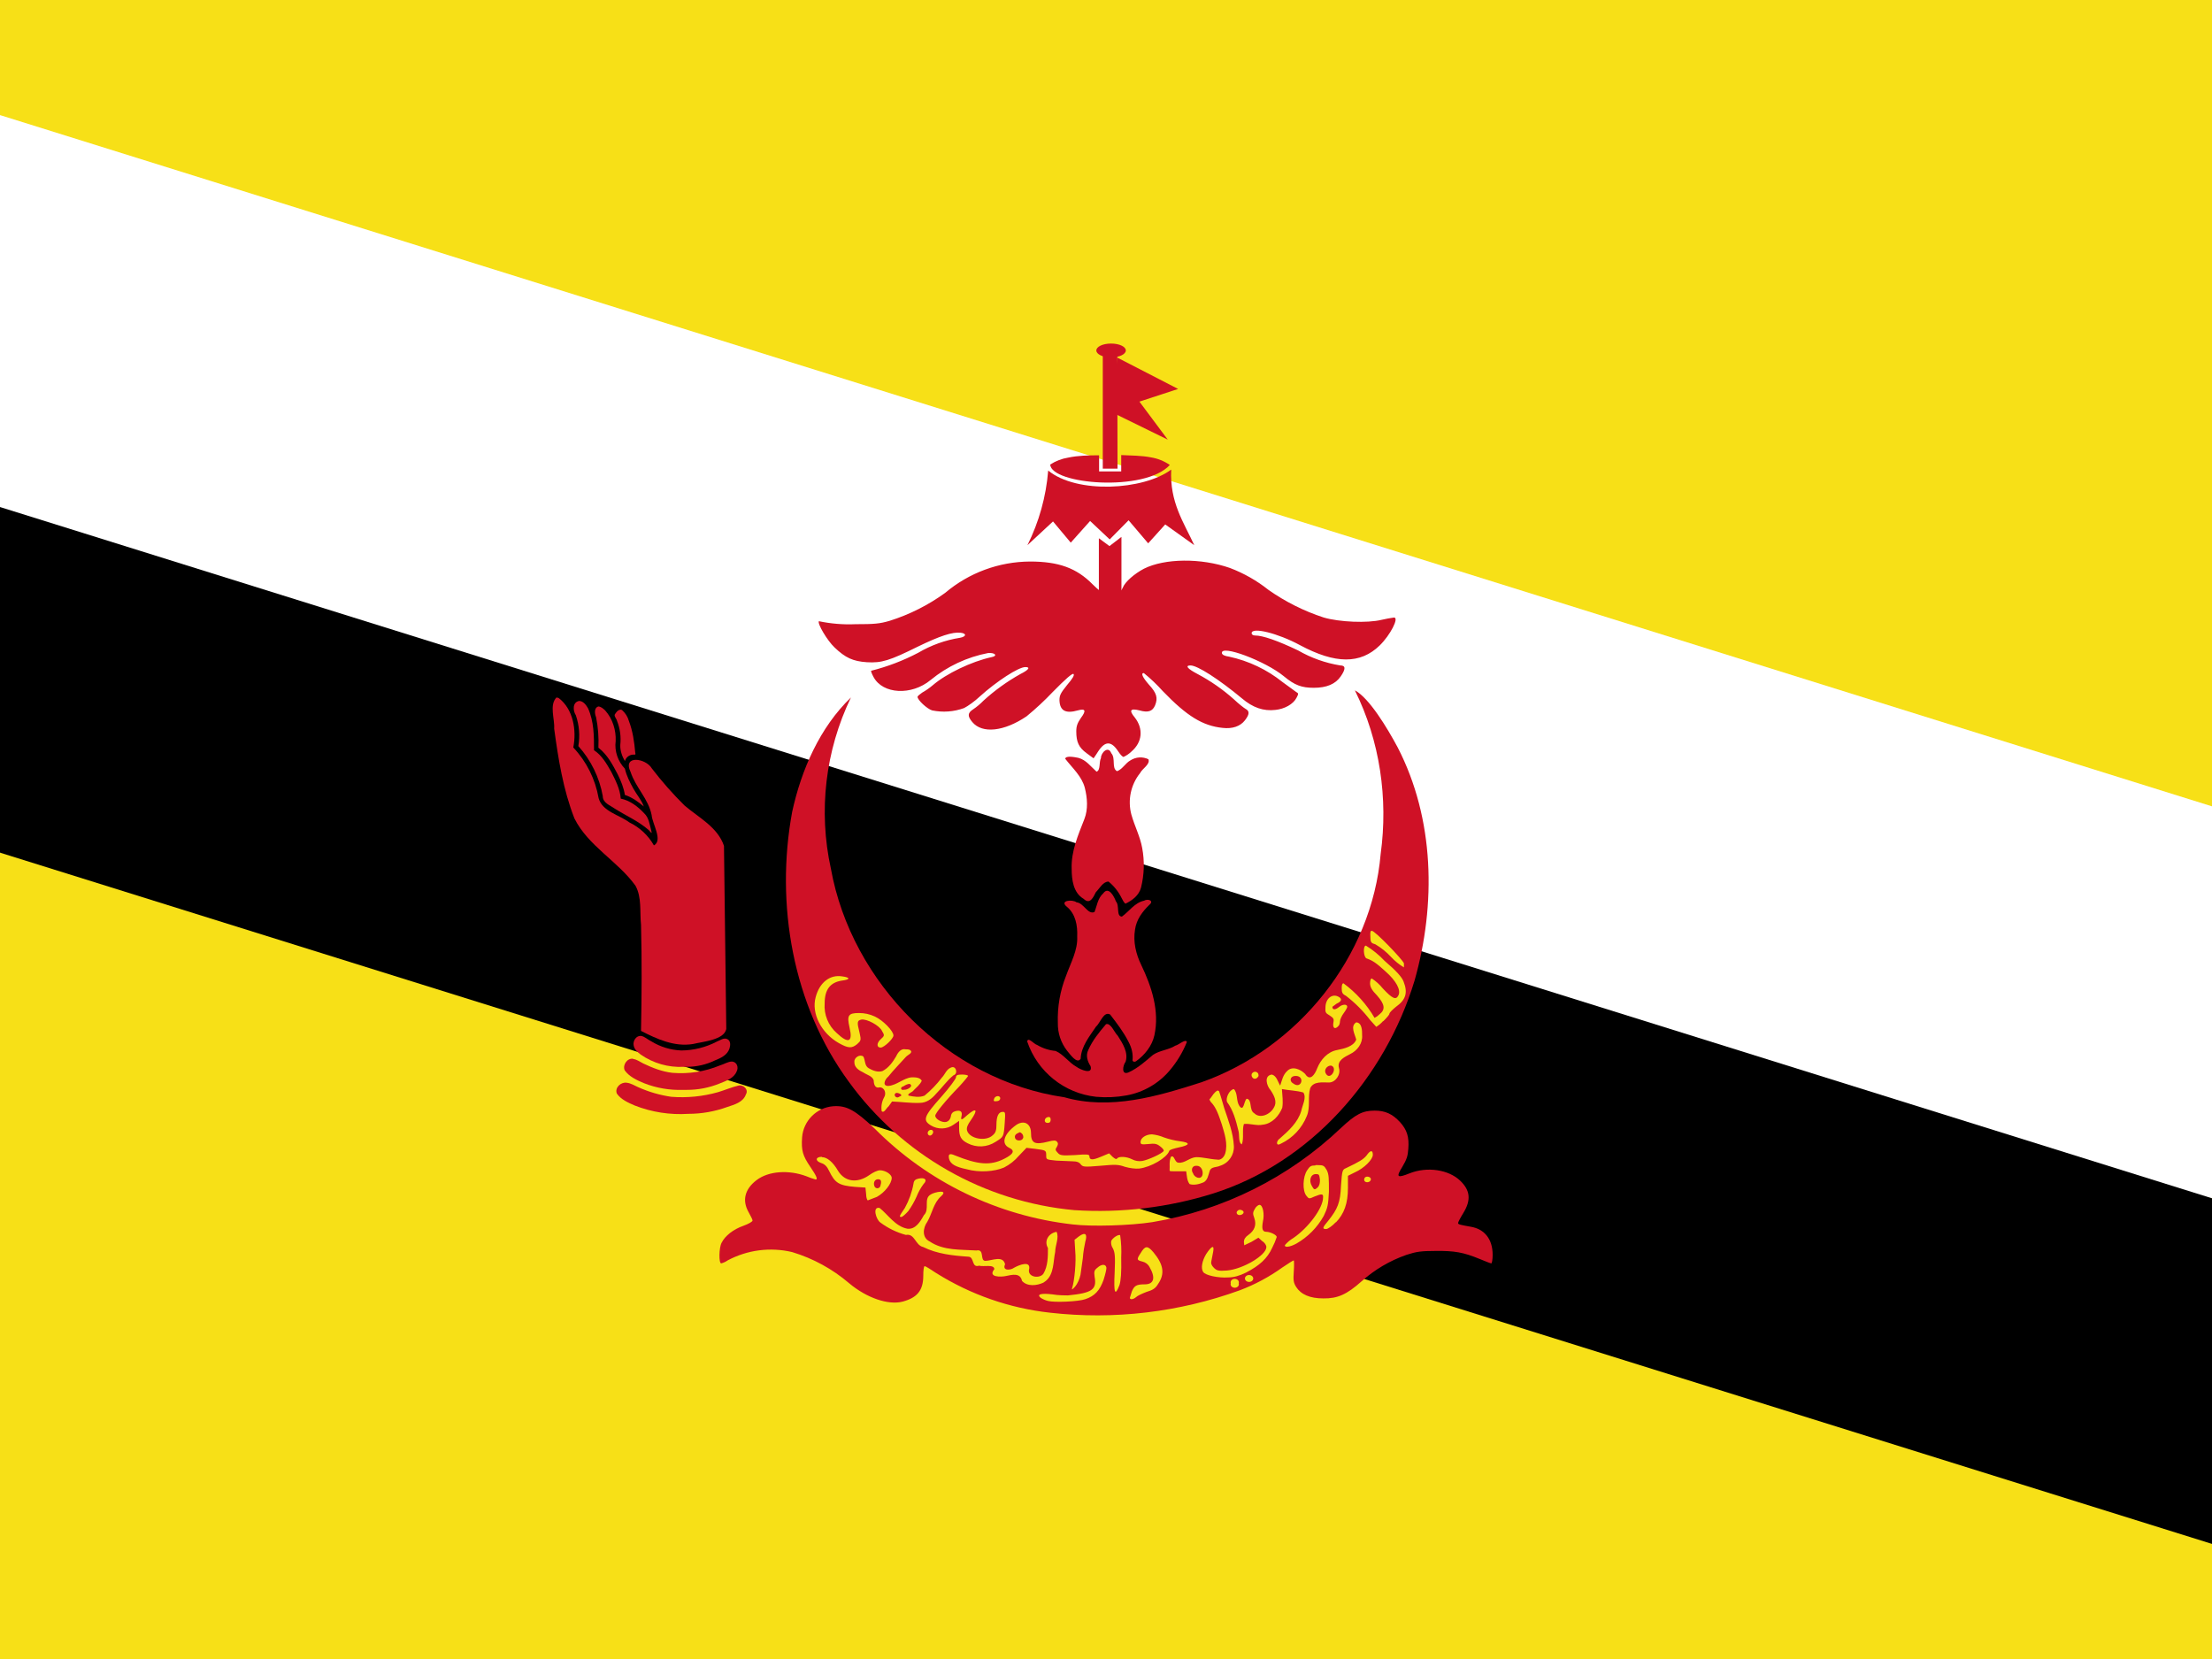
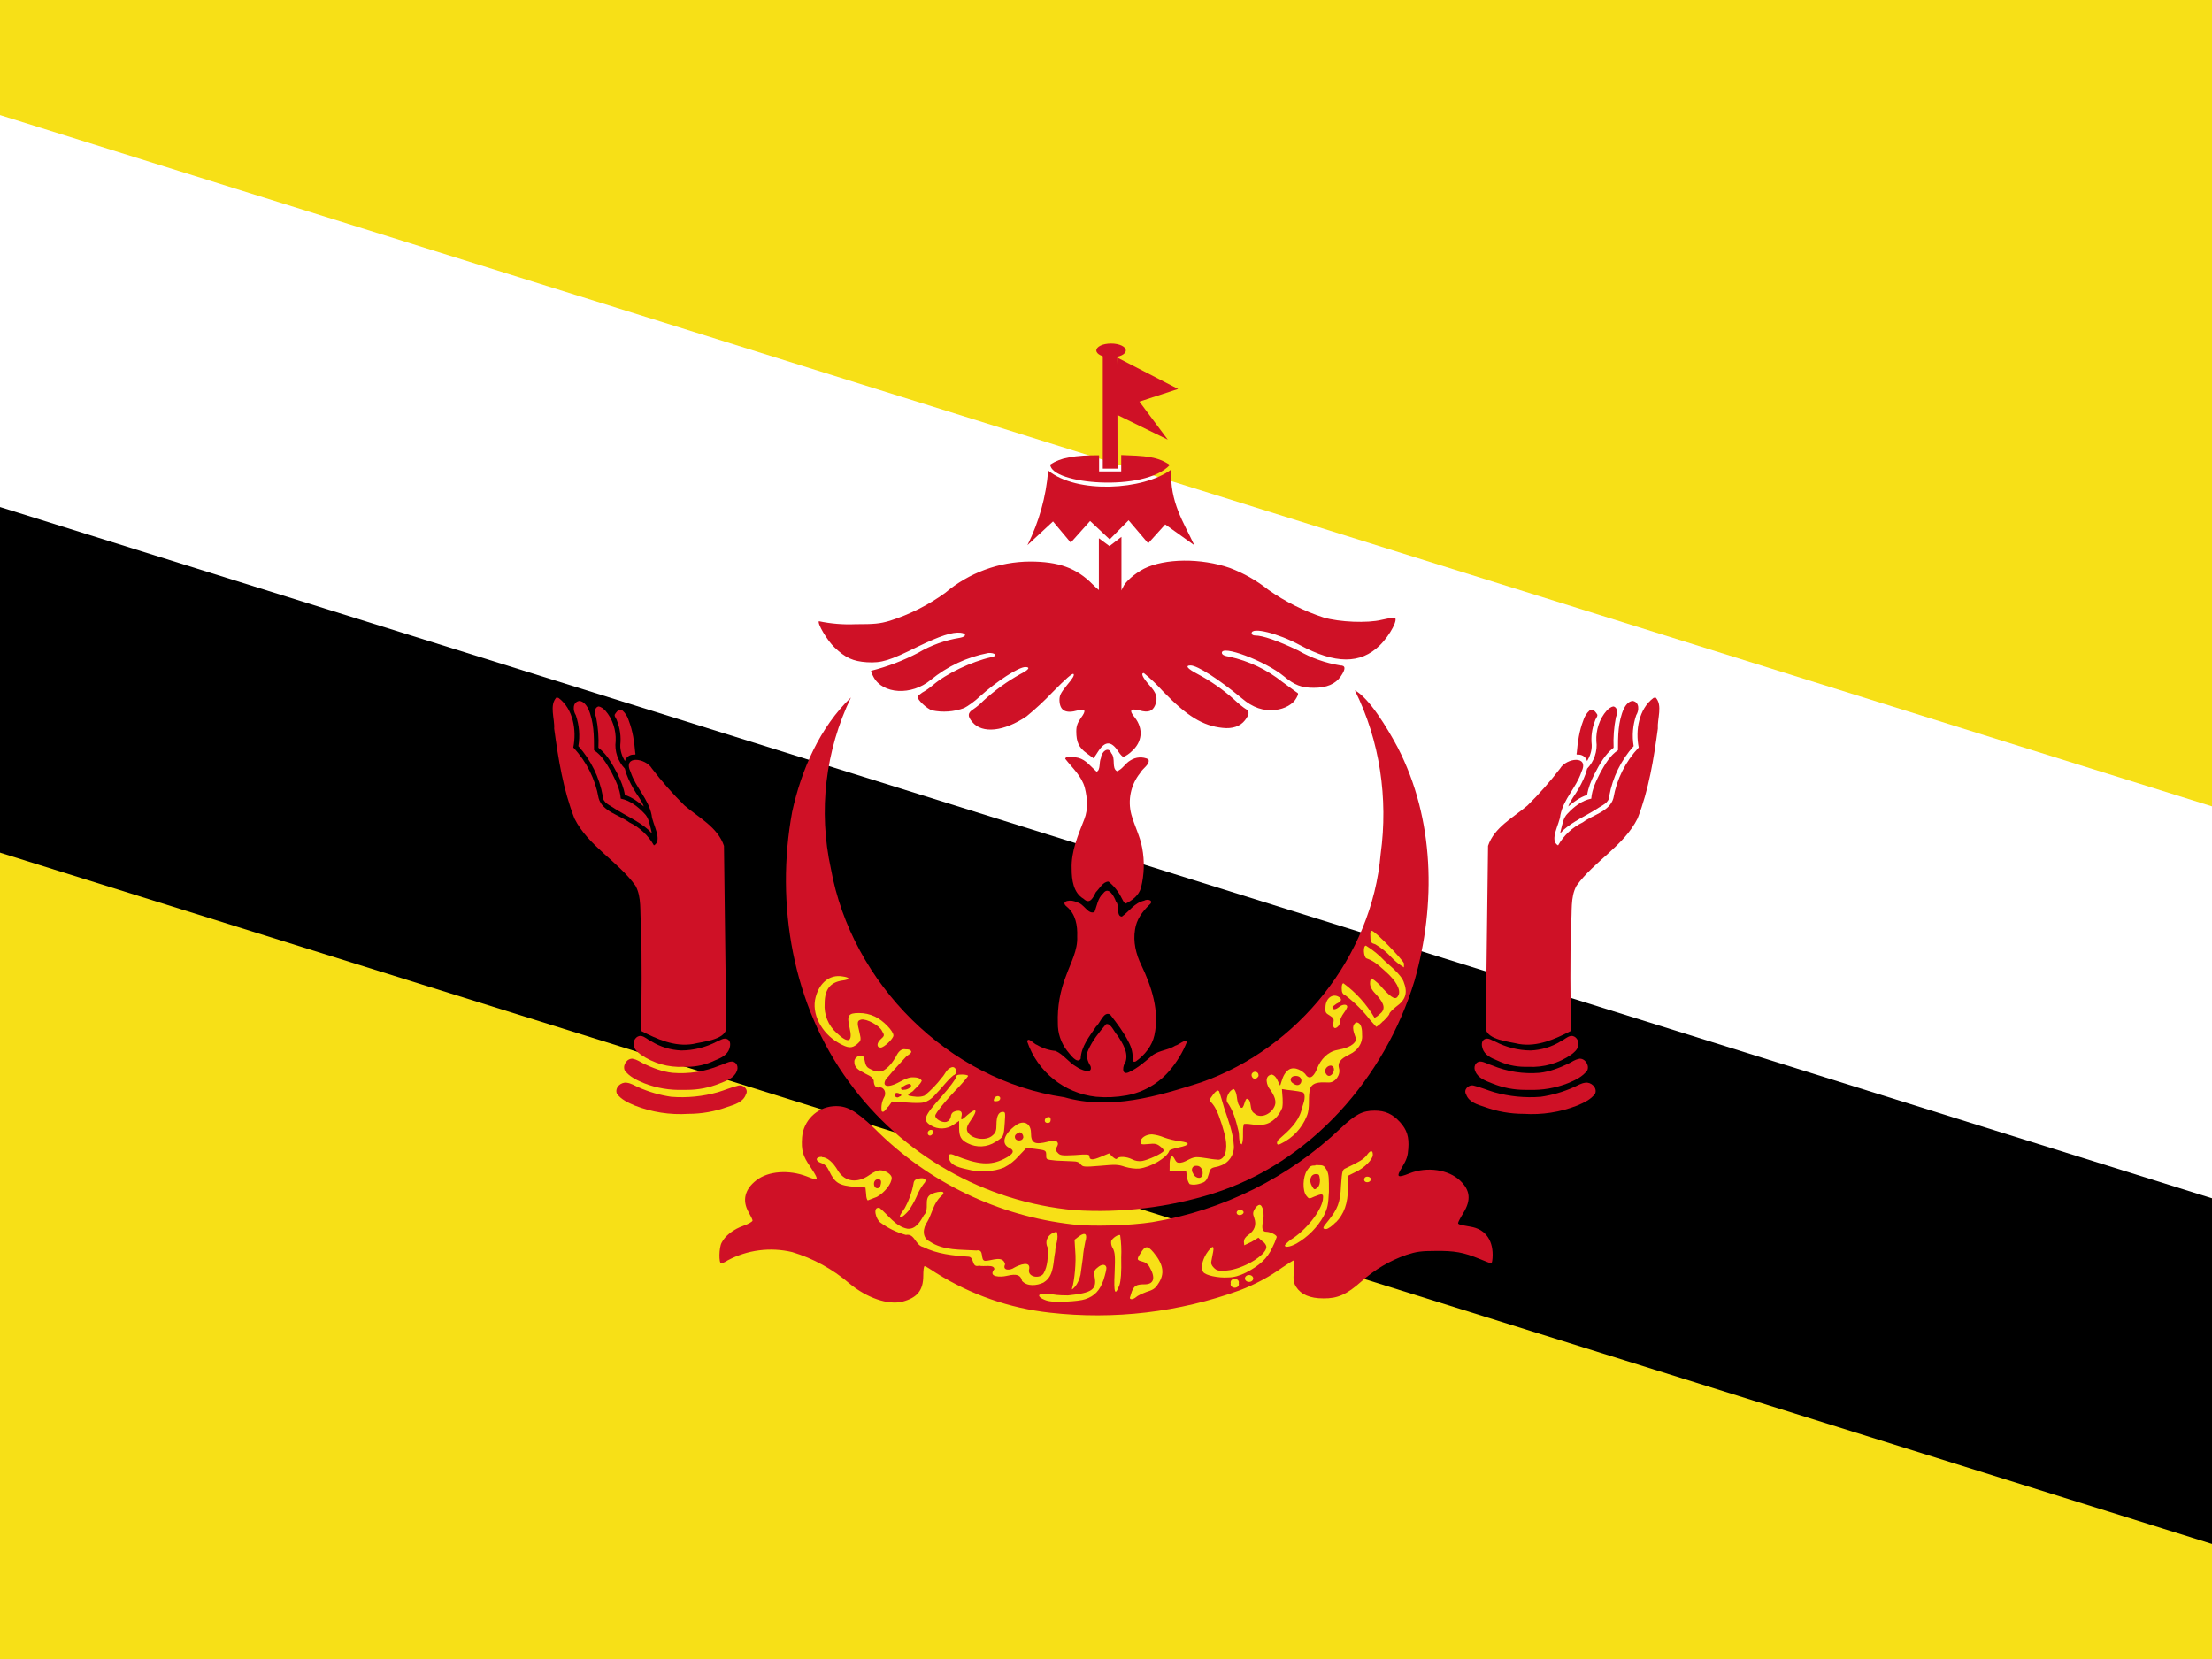
- <svg xmlns="http://www.w3.org/2000/svg" xmlns:xlink="http://www.w3.org/1999/xlink" Id="flag-icons-bn" viewBox="0 0 640 480">
+ <svg xmlns="http://www.w3.org/2000/svg" xmlns:xlink="http://www.w3.org/1999/xlink" id="flag-icons-bn" viewBox="0 0 640 480">
  <path fill="#f7e017" d="M0 0h640v480H0z" />
  <path fill="#fff" d="M0 33.3v213.4l640 100V233.3z" />
  <path d="M0 146.7v100l640 200v-100z" />
  <g fill="#cf1126" transform="translate(-160) scale(.66667)">
    <path d="M695.7 569.7a117.2 117.2 0 0 1-49.4-17.2c-2.4-1.6-4.6-3-5-3-.4 0-.6 1.9-.6 4.1 0 6.4-2.6 9.6-9 11.3-6.2 1.6-15.6-1.6-23.2-8a68.3 68.3 0 0 0-24.7-13.5 39.9 39.9 0 0 0-28 3.6 8.7 8.7 0 0 1-2.8 1.3c-1.1 0-1-6.9.2-9 1.5-3 5.1-5.8 9.4-7.3 2.2-.8 4-1.8 4-2.3 0-.4-.8-2-1.7-3.6-2.9-5.1-1.7-10 3.4-13.9 5.2-4 14-4.6 21.7-1.7a32 32 0 0 0 4 1.4c1 0 .4-1.5-2.4-5.6-3.2-4.7-3.9-7-3.5-12.7a14.7 14.7 0 0 1 13.5-13.5c5.8-.4 9.4 1.6 18 9.7a144 144 0 0 0 86 41.6c8.3 1 24.8.5 34.5-1a156 156 0 0 0 81.8-40.8c6.4-6 9.4-7.6 14.7-7.6 4.5 0 7.7 1.4 11 5 3 3.3 4 6.4 3.6 11.5-.2 3.2-.7 4.7-2.6 7.9-2.8 4.5-2.3 5 3.2 2.8 7.6-3 16.9-1.6 21.9 3.2 4.4 4.2 4.8 8.4 1.4 14-1.3 2.1-2.3 4-2.3 4.4 0 .6 1 .8 5.5 1.6 6 1 9.5 5.4 9.5 12.2 0 2-.3 3.7-.6 3.7s-2.6-.9-5-1.9c-7-2.9-11-3.6-19.2-3.5-6.2 0-8.3.3-12.6 1.7a57.5 57.5 0 0 0-19.5 11.5c-6.4 5.7-10.4 7.5-16.6 7.4-5.8 0-9.7-1.7-11.8-5-1.1-1.8-1.3-2.8-1-6.8.2-2.6.1-4.7 0-4.7-.3 0-2.5 1.4-5 3.1A80.5 80.5 0 0 1 778 560a181.6 181.6 0 0 1-82.3 9.7z" />
    <path d="M706.3 525.2a136.4 136.4 0 0 1-97.9-55.7c-24.4-33.2-32-77.1-24.6-117.2 4-18.3 12-36.6 25.5-49.6a114.6 114.6 0 0 0-8.7 74.3c9 49.8 51 91.9 101.3 99.2 20 5.7 40.5-.4 59.5-6.5 42-14.8 74-54.6 77.8-99.1 3.3-24-.3-49.1-11.2-71 6.2 3.3 14 16.2 18.6 24.8 16 31 16.7 68.1 7.3 101.2-12.8 42.1-45 79-87.5 92.4a165.7 165.7 0 0 1-60 7.2z" />
-     <g Id="a">
+     <g id="a">
      <path d="M512 469.9c-2.5-.4-5.3 2.1-4.3 4.7 1.8 2.6 5 4 7.8 5.2a54.2 54.2 0 0 0 23.2 3.6 49.6 49.6 0 0 0 17-3c3-1 6.8-2 8-5.4 1.3-2.1-1-4.3-3.1-3.9-3 .7-6 2-9 2.9a57.7 57.7 0 0 1-20.3 2 54 54 0 0 1-14.4-4.2c-1.6-.7-3.1-1.7-4.9-1.9z" />
      <path d="M514.8 459.5c-2.5-.4-4.7 2.6-3.7 5 2 2.8 5.3 4.3 8.4 5.6a42.4 42.4 0 0 0 17 2.9h1.5a37.6 37.6 0 0 0 14.4-2.8c2.7-1.1 6.1-2.2 7.3-5.2.9-1.7.2-4.1-2-4.3-1.8 0-3.5 1.2-5.3 1.7a44.3 44.3 0 0 1-20.6 3.2c-4.4-.5-8.5-2.1-12.5-4-1.5-.7-2.8-1.8-4.5-2z" />
      <path d="M518.3 449.6c-2.2-.3-3.7 2.2-3.3 4.1.3 1.8 1.8 3 3.1 4a30 30 0 0 0 18.6 5.3h1.6a28 28 0 0 0 12-2.8c2.5-1 5.4-2.3 6.3-5.2.4-1.3.6-3.2-.9-4-1.6-.8-3.1.5-4.5 1a34 34 0 0 1-15.5 3.9 27 27 0 0 1-13.1-4c-1.5-.7-2.7-2-4.3-2.3z" />
      <path d="M481.5 302.7c-3.2 3.3-.7 9.3-1 13.5 1.8 13.2 3.9 26.5 8.8 39 6 12 18.8 18.5 26.5 29.2 2.8 5.1 1.8 11.3 2.4 17 .4 15.3.3 30.7 0 46 7 3.6 14.5 7 22.5 5.7 4.7-1.1 13.5-1.8 14.5-6.5l-1-79.5c-2.7-8.1-11-12.3-17.1-17.5a155.5 155.5 0 0 1-14.2-16.1c-2.6-4.5-12.9-6-9.2 1.6 2.2 6.7 7.7 11.6 9.1 18.6.3 3.9 5 11 1 13.2a24.5 24.5 0 0 0-10.7-10c-4.4-3.3-11.7-4.7-13.3-10.5a42.9 42.9 0 0 0-11-22c1.5-7.4 0-16.7-6.4-21.5l-.9-.2z" />
      <path d="M491.4 304.2c-3 .5-2.8 4.2-1.5 6.2a27.2 27.2 0 0 1 1.1 13.4 44.1 44.1 0 0 1 10.6 21.7c0 3 3.2 4 5.3 5.5 4.9 3.1 10.3 5.4 14.7 9.3.9 1 1.6 2 1 0-.7-2.6-1-5.4-3-7.3-2.8-3-6.2-5.6-10.2-6.4-.3-4.2-2.3-8-4.1-11.6-2-3.5-4.1-7.2-7.5-9.4 0-6.1 0-12.5-2.6-18.2-.8-1.4-2-3.1-3.8-3.2z" />
      <path d="M499.7 306.6c-2 .6-1.6 3.2-1 4.7a54 54 0 0 1 1 13.2c3.9 3 6.2 7.4 8.4 11.6 1.4 2.8 2.6 5.8 3.1 8.9 3.1 1 5.8 3 8.2 5-1-2.8-3-5-4.5-7.7s-3-5.6-3.7-8.7c-3-3.1-4.6-7.6-4-12 .2-4.7-1.3-9.6-4.5-13.2-.8-.8-1.8-1.7-3-1.8z" />
      <path d="M509.2 308c-1.2.2-1.8 1.2-2.4 2.1-.3.9.8 1.8 1 2.8a21.8 21.8 0 0 1 1.4 10.4c-.1 2.5.8 5 2 7a3.9 3.9 0 0 1 3.5-2.8c.5 0 1.4.2 1-.7-.4-4.8-1.1-9.6-2.8-14a9.6 9.6 0 0 0-2.8-4.5c-.2-.2-.6-.4-1-.3z" />
    </g>
-     <use xlink:href="#a" wIdth="100%" height="100%" transform="matrix(-1 0 0 1 1440 0)" />
+     <use xlink:href="#a" width="100%" height="100%" transform="matrix(-1 0 0 1 1440 0)" />
    <path d="M715.7 476a35.6 35.6 0 0 1-29.9-24c.3-2.2 3 1.2 4.3 1.5a19 19 0 0 0 8 2.6c3.5 1.5 5.7 5 9.1 6.9 1.6 1.2 7.2 3.6 6.1-.3-1.3-2-2.2-4.6-1-7 1.8-4.1 4.7-7.7 7.7-11.2 2.1-.7 3.6 3.6 5.1 5 2.1 3.3 4.7 7.3 3.4 11.3-1.2 1.5-2 6 1.3 4.6 4-1.8 7.3-4.8 10.6-7.6 3-2 6.7-2.1 9.7-4 1.5-.3 4.4-3.1 5-1.6a44.9 44.9 0 0 1-7.4 12.3 32.1 32.1 0 0 1-18.8 10.9c-4.4.8-8.8 1-13.2.6z" />
    <path d="M731.5 460.2c.3-2.7-.3-5.4-1.7-8-2.1-4.2-5-8-8-11.9-2.8-1.6-4.3 3.7-6.1 5.2-2.9 4.3-6.5 8.7-6.7 14-1.6 2.5-4.6-2-5.9-3.5a19 19 0 0 1-4-12 50.8 50.8 0 0 1 3.6-20.6c2-5.6 5.1-11 4.8-17 .2-4.7-.7-9.7-4.4-12.8-3.6-2.8 2.3-3.4 4.1-2 3.2.3 4.9 5.5 7.8 4.2 1.1-2.7 1.4-6 3.8-8.1 2.3-3.2 4.7 1.3 5.5 3.5 1.7 1.8 0 6.5 2.6 6.6 3.2-2.3 5.5-6 9.6-6.9 1.7-1 4.5 0 2.3 1.8-3 2.9-5.6 6.4-6.2 10.7-.9 5.3.4 10.7 2.7 15.4 4.5 9.4 8 20 5.7 30.5-1 4.6-4.2 8.6-8 11.3-.5.3-1.3.3-1.5-.4z" />
    <path d="M726.7 389.6a21.2 21.2 0 0 0-5.6-7c-2.4 0-3.9 3-5.5 4.6-1.1 2.1-2.5 5.6-5.3 2.9-4.5-2.6-5.2-8.3-5.2-13-.3-7.6 2.8-14.7 5.5-21.6 1.7-4.3 1.3-9.2.2-13.6-1.3-5-5.4-8.6-8.5-12.6.2-1.5 4.2-.7 5.7-.4 3.4.9 5.4 3.8 7.9 6 1.8-.6 1-4.2 1.9-5.9 0-2.4 3.2-5.5 4.5-2.1 2 2.2 0 6.5 2.5 7.8 2.4-.9 3.6-3.5 5.8-4.7a8 8 0 0 1 7.8-.5c.9 2.2-2.6 4-3.6 6a20.4 20.4 0 0 0-3.8 18c1.4 5 3.8 9.5 4.7 14.5a40.1 40.1 0 0 1-.5 17.2c-.9 3.4-3.8 5.6-6.8 7-.8-.7-1.2-1.7-1.7-2.6z" />
    <path d="M711.6 326.9c-3.4-2.5-4.5-4.8-4.5-9.5 0-2.3.5-3.6 2-5.8 2.4-3.2 2-4.2-1.3-3.3-5.3 1.5-7.8.2-8-4.3 0-2.2.4-3.1 3.3-6.7 2.4-2.8 3.3-4.3 2.8-4.8-.5-.4-3.3 2-9 7.8a124 124 0 0 1-11.4 10.6c-9.8 6.6-19.2 7.6-23.5 2.5-2.2-2.6-2.1-4 .4-5.6a27.4 27.4 0 0 0 4.4-3.7 86 86 0 0 1 16.1-11.6c3.6-1.8 4.4-3 2.1-3-3 0-12.5 6.2-19.8 12.8-2.1 2-5.2 4.2-6.8 5a25.4 25.4 0 0 1-13.9 1c-2.2-.7-6.3-4.5-6.3-5.9 0-.3 1-1.1 2-1.8a30 30 0 0 0 4.6-3.2c5.8-5 16.8-10.3 25.5-12.2 2.8-.5 1.7-2-1.4-1.8a56 56 0 0 0-25 11.7c-8.3 6.9-20.8 6.2-24.8-1.3-.7-1.3-1.2-2.5-1-2.7a92.8 92.8 0 0 0 20.4-7.8 51.5 51.5 0 0 1 18.1-6.5c2.8-.5 3-1.9.3-2.2-3.6-.4-9 1.4-18.5 6-12.3 6.1-15.8 7.2-22.2 6.8-6-.4-9.3-1.9-14-6.4-3.2-3-7.6-10.5-6.8-11.4a63.5 63.5 0 0 0 15.8 1.3c8.3 0 10.6-.2 15-1.5a84.3 84.3 0 0 0 24-12.1 57.5 57.5 0 0 1 36.8-13.6c12.4 0 20.2 2.8 27.2 9.9 2.4 2.4 4.4 3.9 4.7 3.6.3-.3.6-4.5.7-9.3 0 0 3.7-.4 4.5.7 0 7.7 0 8.4 1.2 8.4.7 0 1.5-.8 2-2 1-2.5 5-6 9.2-8.2 9-4.5 24.7-4.7 37.3-.3a62.4 62.4 0 0 1 16.7 9.5 90.2 90.2 0 0 0 24 12c6.8 2 19 2.5 25.1 1a61.9 61.9 0 0 1 5.4-1c2.3 0-1.6 7.6-6.2 12.1-8.4 8.2-19.3 8.1-34.6-.1-9.6-5.2-21-8-21-5.2 0 .6.6 1 1.5 1 3.3 0 9.7 2.2 18.7 6.5a53.7 53.7 0 0 0 18.3 6.5c2.3 0 2.4 1.5.2 4.7-2.3 3.4-6.2 5-11.7 5-5.3 0-8.3-1.1-13-5-8-6.6-27.6-14-26.9-10 .2.7 1.1 1.2 3.2 1.5a56 56 0 0 1 23.1 11l5.9 4.3c1.1.6 1.1.8.2 2.5-1.4 2.8-5.2 4.9-9.2 5.3-5.2.6-9.8-1-14.5-5-10-8.3-19.3-14.3-22.3-14.3-2.5 0-1.4 1.4 3 3.7a79.7 79.7 0 0 1 15.8 11c2 1.9 4.3 3.7 5 4.1 1.9 1 1.8 2.4-.2 5s-5.4 3.8-9.7 3.3c-8.6-.9-15.4-5-26-16a70.7 70.7 0 0 0-8.2-7.8c-1.4 0-.5 1.9 2.2 5 3.4 3.7 4 5.8 2.7 9-1.1 2.6-3 3.3-6.8 2.2-4-1-4.6 0-2 3.1 3.8 4.9 3.3 10.7-1.5 14.8a12 12 0 0 1-3.4 2.3c-.4 0-1.4-1-2.3-2.4-3-4.6-5.7-4.6-8.7 0a53.6 53.6 0 0 1-2 3 113.1 113.1 0 0 1-3-2.2z" />
    <path d="m726.7 233-5.2 4-4.6-3.4v27.8h9.8z" />
    <path d="M694.9 204.3a88.3 88.3 0 0 1-9 32.3l11.1-10.3 7.7 9.2 8.4-9.4 8.5 8 8.2-8.3 8.5 10 7.4-8.2 12.6 9c-4.6-10-10.7-18.6-10-32.8-12.1 9-41 10.6-53.4.4z" />
    <path d="M717 197.6c-4.5 0-9.2.1-13.4 1a20.1 20.1 0 0 0-7.8 3c.3 8.6 41 12.1 51.9.2a20 20 0 0 0-8.2-3.3c-4-.8-8.6-.8-12.9-1v7.1H717v-7z" />
    <path d="M724.9 154h-6.3v49.4h6.4z" />
    <path d="m724.9 155.2-2.4 23.7 24.3 11.9-12.3-16.5 16.8-5.5zm-2.7-6.1c-3.7 0-6.4 1.4-6.4 3s2.7 3 6.4 3 6.4-1.4 6.4-3-2.7-3-6.4-3z" />
  </g>
  <g fill="#f7e017">
    <path d="M314 375.9c2.7-.9 4.2-2.5 5.3-5.6.5-1.6.9-3.2.8-3.6-.2-1-1.4-1-2.6.1-.9.7-1 1.1-.8 2.6.7 3.7-.7 4.7-7.7 5.4-.7 0-2.8 0-4.5-.3-3.4-.4-4.6 0-3.4 1a7 7 0 0 0 2.1.9c1.9.5 8.8.2 10.8-.5zm14.7-.6c.4-.4 1.7-1 3-1.5 1.7-.5 2.6-1 3.3-2.2 2.1-3 1.7-5.7-1.3-9.3-1.7-2-2.4-1.9-3.7.3-1.2 1.8-1.1 2 .5 2.4.9.2 1.7.8 2.1 1.6 1.8 3.1 1.3 5-1.4 5-2.4 0-3 .4-3.7 2l-.6 1.9c0 .6 1 .5 1.8-.2zm-4.8-3.5c.4-1.3.6-3.5.5-8a33 33 0 0 0-.3-6.4c-.4-.4-2.3.8-2.6 1.7a3 3 0 0 0 .5 2.1c.6 1.2.7 2.4.5 7-.3 6 .1 7 1.4 3.6z" />
    <path d="m312.6 369 .7-5c.1-1.7.5-3.8.7-4.7.7-2.3 0-2.9-1.8-1.6l-1.3 1 .2 3.3c.3 3-.2 8.5-.9 10.7-.2.6.1.4.9-.5.6-.7 1.3-2.2 1.5-3.3zm-10 1.6c2.4-2 2.1-5.6 2.7-8.4 0-1.9 1.2-4.1.4-5.8-2.3.4-3.7 2.6-2.5 4.7 0 2.5 0 5.2-1.3 7.4-1 1.5-4.4 1.1-4.2-1 .8-3-2.9-1.5-4.3-.7-1.1.8-3.5.9-2.6-1-.6-2.7-3.9-1-5.7-1-1.7 0-.1-3.5-2.6-3-4.5-.3-9.5.1-13.5-2.6-2.3-1.1-2-3.9-.7-5.7 1.4-2.4 1.8-5.5 4-7.4 2.3-2.1-2-1.2-3-.5-2.2 1.2-.2 4.3-2 6-1 1.8-2.4 4.2-4.8 3.9-3.5-.7-5.5-4-8-6-2.2-.5-1 3.4.2 4.2a21.9 21.9 0 0 0 7.4 3.6c2.6-.5 2.7 3 5 3.5 4 2 8.6 2.5 13.1 2.8 1.8.1.8 3.3 3.1 2.6 1.3.4 4.3-.5 4.4 1-2 2.4 1.9 2.3 3.3 2 1.9-.4 4.2-1 4.7 1.4 1.5 1.7 4.3 1.4 6.2.5l.7-.5z" />
    <path d="M262.8 350.4a23.9 23.9 0 0 0 2.4-4.2 16 16 0 0 1 2-3.6c1.2-1.2.5-2-1.4-1.6-1 .2-1.4.6-1.5 1.5a23 23 0 0 1-2.5 7c-1.7 2.5-1.7 2.6-1 2.6.3 0 1.2-.8 2-1.7zm-25-15.7c-1.9 0-2 1.2-.2 1.8 1 .3 1.7 1 2.3 2.3 1.7 3.5 2.8 4.2 7.5 4.6l3 .2.2 1.9c0 1 .3 1.8.5 1.8l2.6-1c2.2-1.2 4.3-3.8 4.3-5.5 0-1-1.8-2.2-3.4-2.2-.7 0-2 .6-3.1 1.4-3.4 2.4-7 2-9-1.2-1.5-2.6-3.2-4-4.7-4zm16.3 6.5c.9 0 1 .7.6 2a.9.9 0 0 1-1.7 0c-.4-1 .1-2 1-2zm126.5-4c-1.3 0-1.6.2-2.4 1.4-1.3 1.9-1.4 6-.2 7.4.7.9.8.9 2.3.2 2.2-.9 2.6-.8 2.5.3 0 3-4.2 8.7-8.6 11.7a9.7 9.7 0 0 0-2.4 2c-.3.8 1.3.7 3.3-.4a21 21 0 0 0 7.9-8c1.1-2.3 1.3-3 1.5-7 0-3.8 0-5-.6-6.2-.8-1.4-1-1.5-2.8-1.5h-.5zm.1 2.5c1 0 1 .2 1.2 1.6 0 1-.1 1.7-.7 2.3-.8.7-1 .7-1.6-.4-1-1.6-.4-3.5 1.1-3.5zm-20.2 28.5c3.9-2 6.2-4.1 7.6-7.2a20 20 0 0 0 1.3-3.1c0-.6-1.9-1.5-3-1.5s-1.4-.8-1-3c.5-2.1 0-4.8-1-4.8-.3 0-1 .5-1.3 1.1-.6 1-.7 1.4-.2 2.7.7 2 .1 3.6-1.7 4.9-.9.6-1.3 1.3-1.3 2l.1 1 2.1-1 2-1.2 1.1 1c.7.4 1.2 1.2 1.2 1.7 0 2.4-6.8 6.4-11.4 6.8-2.5.2-3 0-3.8-.8-.7-.7-.9-1.3-.7-2l.5-2.6c.4-2.1-.4-1.8-2 .6-1.2 2-1.6 4.1-.9 5.2.6 1 4.4 1.8 7.2 1.6 1.7 0 3.4-.5 5.2-1.4zm26-14.5c2.4-2.5 3.5-5.5 3.5-10v-3.5l2-1c2.7-1.2 5.2-3.7 5.2-5.1 0-1.4-.7-1.4-1.8.2-.9 1.1-2 1.8-6 3.7-1 .4-1.1.7-1.4 5-.2 5-1 6.8-3.7 10.2-1.7 2-1.8 2.4-.6 2.4.5 0 1.8-.9 2.8-2zm-26.7-2.8c.2-.7-1.2-1.2-1.7-.6-.3.2-.4.6-.2.9.4.6 1.6.4 1.9-.3zm36.8-9.5c.3-.8-1.1-1.3-1.7-.7-.2.3-.3.7-.1 1 .4.6 1.6.4 1.8-.3zm-44.3-25.9c-1 .5-1.5 1.5-2.1 2.3-.5.3-.1.6.1 1 1.7 1.7 2.4 4.2 3.2 6.5.8 2.7 1.8 5.6 1 8.4-.3 1-1.2 2.1-2.4 1.8-2-.1-4-.7-6-.7-1.9.1-3.3 1.8-5.1 1.6-1.2 0-1.2-2.4-2.2-1.7-.6 1.3-.3 2.7-.4 4 .2.3.8.1 1.1.2h3.7c.2 1.2.2 2.7 1 3.7 1.3.4 2.8 0 4-.5 1.2-.6 1.4-2.1 1.8-3.3.4-1.3 2-1 3-1.5a5.7 5.7 0 0 0 4-5.7c-.2-3.9-1.6-7.4-2.8-11-.5-1.6-.9-3.3-1.5-4.9l-.4-.2zm-6 21.8c1.3 0 1.9 1.6 1.6 2.7-.5 1.5-2.4.6-2.7-.5-.7-1-.3-2.3 1-2.2z" />
    <path d="M296 324.8c-.6 0-1.3.2-2 .7-3.5 2.5-4.5 5.4-2 6.6 1.7.8 1.3 1.8-1.5 3.2-4 2-7.5 1.7-14.2-1-1.6-.7-2-.4-1.7 1 .4 1.5 1.8 2.3 5.1 3 3.6 1 8 .7 10.8-.5a14 14 0 0 0 4.3-3.4l2.2-2.3 2.5.3c3.1.4 3.2.4 3.2 1.9 0 1.2 0 1.2 2.9 1.5l4.7.2c1.3 0 2 .3 2.4.9.6.7.9.8 5.6.4 4.4-.4 5.2-.4 7.2.3 1.4.4 3 .6 4.1.5 3.4-.4 8-3.1 8.7-5.1 0-.3 1.3-.7 2.7-1 3.4-.7 3.5-1.4.4-1.8a22.9 22.9 0 0 1-4.6-1.1 12.2 12.2 0 0 0-3.5-.9c-1.7 0-3.3 1-3.3 2.2 0 .7.2.8 2.3.6 1.8-.2 2.4-.1 3.4.7.7.5 1.1 1.1 1 1.3-.5.8-4.5 2.6-6.2 2.9a4.7 4.7 0 0 1-3-.5c-1.6-.8-3.8-.9-4.3-.2-.2.3-.6.1-1.3-.5l-1-1-2.4 1c-2.4 1-3.3 1-3.3-.2 0-.5-.7-.6-4.2-.3-3.9.2-4.3.1-5-.7-.7-.7-.7-1-.2-1.7.4-.8.4-1 0-1.5-.4-.4-1-.4-2.5 0-3.9 1-5 .5-5-2.5 0-1.9-1-3-2.3-3zm-1 2.8c.2 0 .4.1.7.4.3.3.5 1 .3 1.3-.3.9-2 .9-2.3 0-.2-.5 0-1 .5-1.3l.8-.4z" />
    <path d="M288 330.4c2.4-1.5 2.4-1.4 2.7-5.5.2-3 .2-3.2-.6-3.2-1.2 0-1.8 1.3-1.8 3.7 0 1.6-.2 2.3-1 3-2 2-6.8 1.1-7.5-1.3-.2-.8.1-1.6 1.1-3 2.1-3 1.7-3.8-1-1.5-1.7 1.6-2 1.6-1.7.3.3-1.3-.3-1.8-1.8-1.4-.7.2-1.2.6-1.3 1.6-.2.8-.6 1.3-1.3 1.5-1.2.3-3.2-.8-3.2-1.8 0-.7 3-4.4 6.9-8.4 1.4-1.5 2.6-3 2.6-3.1 0-.2-.8-.4-1.7-.4-1.4 0-1.8.2-1.8.8 0 .4-1.9 3-4.3 5.7-5 5.6-5.4 6.7-3 8.2a6 6 0 0 0 6.6-.2l1.6-1.1v2c0 2.5.5 3.5 2.5 4.5a8 8 0 0 0 8-.4zm104.4-34.6c-1.8 1.1-.4 3.4 0 5-.8 2-3.5 2.6-5.5 3-2.8.5-4.8 2.8-5.8 5.3-.6 1.6-2 4-3.5 1.6-1.3-1.3-3.7-2.4-5.2-.8-1.2 1.1-1.5 2.7-2 4.2-.7-1.1-1-2.8-2.4-3.2-2.4.3-1.5 3.3-.4 4.5 1 1.5 2 3.3 1 5-1 2-4 3.4-5.7 1.7-1.6-.9-.5-4-2.2-4.2-.8.6-.8 3.9-2.1 2.1-1-1.5-.4-3.6-1.6-4.9-1.3.2-2.4 2.5-2 3.7 1.8 2.4 2.6 5.4 3.3 8.3.4 1.2-.1 3.5 1 4 .7-1.9 0-4 .6-5.9 1.8-.2 3.7.6 5.5.2 2.7-.3 4.7-2.6 5.6-4.9.3-1.8 0-3.6-.1-5.4 2 .4 4.2.4 6.2 1 1 1.5-.3 3.7-.6 5.3-1 3.4-3.7 5.8-6.2 8-1.1.7-1.2 2.4.3 1.5a15 15 0 0 0 7.5-8c1.1-2.6.2-5.5 1-8.1 1-2 3.5-1.6 5.4-1.6 1.9 0 3.5-2.3 2.9-4.2-.6-2.2 1.7-3.2 3.2-4 2.1-1 3.7-3.1 3.5-5.5 0-1.3 0-3.6-1.7-3.7zm-7.3 12.5c2.2.6-.4 4.8-1.6 2.1-.4-1 .5-2.1 1.6-2.1zm-10.3 3c2.9-.1 1.8 4-.6 2.2-1.3-.7-.9-2.2.6-2.2zM270 327.6c0-.4-.2-.7-.6-.7-.7 0-1.2.7-.9 1.3.4.7 1.3.3 1.5-.6zm34-3.6c0-.7-.3-.9-.8-.8-1.1.2-1.3 1.7-.1 1.7.6 0 .9-.3.9-1zm-42-20.4c-1.3-.3-2.2.9-2.7 2-1 1.7-2.2 3.4-4 4.3-1.3.4-2.7-.1-3.9-.8-1.3-.7-1-2.3-1.6-3.4-1-.8-2.7.3-2.6 1.5-.1 1.6 1.3 2.5 2.6 3.1 1 .7 2.6 1 3 2.3 0 1.1.4 2.4 1.7 2 1.5 0 2 1.8 1.3 2.9a6.3 6.3 0 0 0-.7 4c.7.7 1.4-1 2-1.4l1-1.4c2.7.1 5.3.5 8 .4 2 0 3.5-1.2 4.7-2.6 1.8-1.8 3.2-3.9 5.1-5.4 1.4-.4.7-3-.8-2.2-1.3.5-1.7 2-2.6 2.9a31 31 0 0 1-5 5.2c-1.5.6-3.1.3-4.6 0-.6-.5 1.2-1 1.5-1.6.8-.8 1.8-1.6 2.3-2.7-.5-1-1.9-1-2.9-1-2.4.2-4.3 2.3-6.8 2.5-1.9 0-.9-2 0-2.7 1.6-2 3.4-3.8 5.1-5.7.5-.6 2.3-1.2 1.2-2-.4-.2-.9-.2-1.3-.2zm1.2 10c1.3.7-.8 1.8-1.6 1.7-1.1.3-1.2-.8-.2-1 .6-.4 1.2-.7 1.8-.7zm-3.8 2.6c.7 0 2.2.7.8 1.1-1 .8-2-.8-.8-1.1z" />
    <path d="M289.4 317.8c0-1-1.6-.8-1.8.2-.2.6 0 .7.8.6.6 0 1-.4 1-.8zm74.7-6.6c.2-.9-1-1.5-1.7-.8-.7.6 0 1.9.8 1.7.4 0 .8-.5 1-.9zM248 302.1c1.1-1 1.2-1.1.7-3.3-.8-3.1-.7-3.5.5-3.8 1.5-.3 5.3 1.7 6 3.3.8 1.3.7 1.4-.4 2.4-1.2 1.1-1.2 2.4 0 2.4 1 0 3.7-2.6 3.7-3.5 0-1.3-3-4.4-5.4-5.5a10.7 10.7 0 0 0-4.6-1c-3.1 0-3.5.7-2.7 4.2 1 4.2-.3 4.8-3.7 1.6a10.4 10.4 0 0 1-3.5-8.6c0-4 1.6-6.1 5.1-6.6 2.4-.3 2.3-.9 0-1.2-3.6-.6-6.6 1.8-7.7 6-1.3 4.7 1.6 10.4 6.7 13.3 2.7 1.5 3.7 1.6 5.3.3zm139.2-5.2c.3-.2.5-.9.5-1.4s.5-1.6 1.1-2.4c.6-.8 1-1.6 1-1.8 0-.8-1.3-.8-2.3 0-1.1.9-2 1-2 0l1.2-.9c1.6-.7 1.7-1.5.4-2.1-1.7-.8-3.5.6-3.6 3-.1 1.6 0 1.8 1.2 2.5 1.1.7 1.3 1 1.1 2-.3 1.6.4 2.2 1.4 1.1zm13-1.4c1-1 1.8-1.9 1.8-2.2 0-.3.9-1.2 1.9-2 2.8-2 3.5-4 2.2-7.3-.5-1.3-2-3-5.5-6a26 26 0 0 0-5.4-4.4c-.9 0-.7 3.4.2 3.7 1.7.6 2.8 1.3 5.4 3.7 3.2 2.8 4.6 5.5 3.8 7-.7 1.4-1.7 1-4.5-2a13.8 13.8 0 0 0-3.2-2.9c-.3 0-.5.6-.5 1.4 0 1 .5 2 2 3.5 2.3 2.6 2.5 4.1.7 5.5a5 5 0 0 1-1.4 1 33.2 33.2 0 0 0-9-10c-.3 0-.5.4-.5 1.4 0 1.3.2 1.7 1.2 2.2a38 38 0 0 1 7 7l1.8 2a9 9 0 0 0 2-1.7zm6-16.8c-.5-1.2-8.4-9.4-9.3-9.4-.4 0-.5.5-.4 1.8 0 1.6.3 1.8 1.4 2.1a20 20 0 0 1 4.6 3.7 17 17 0 0 0 3.7 3v-1.2zm-47.8 92.6a1.2 1 0 1 1-2.3 0 1.2 1 0 1 1 2.3 0zm4.2-1.4a1.2 1 0 1 1-2.4 0 1.2 1 0 1 1 2.4 0z" />
  </g>
</svg>
